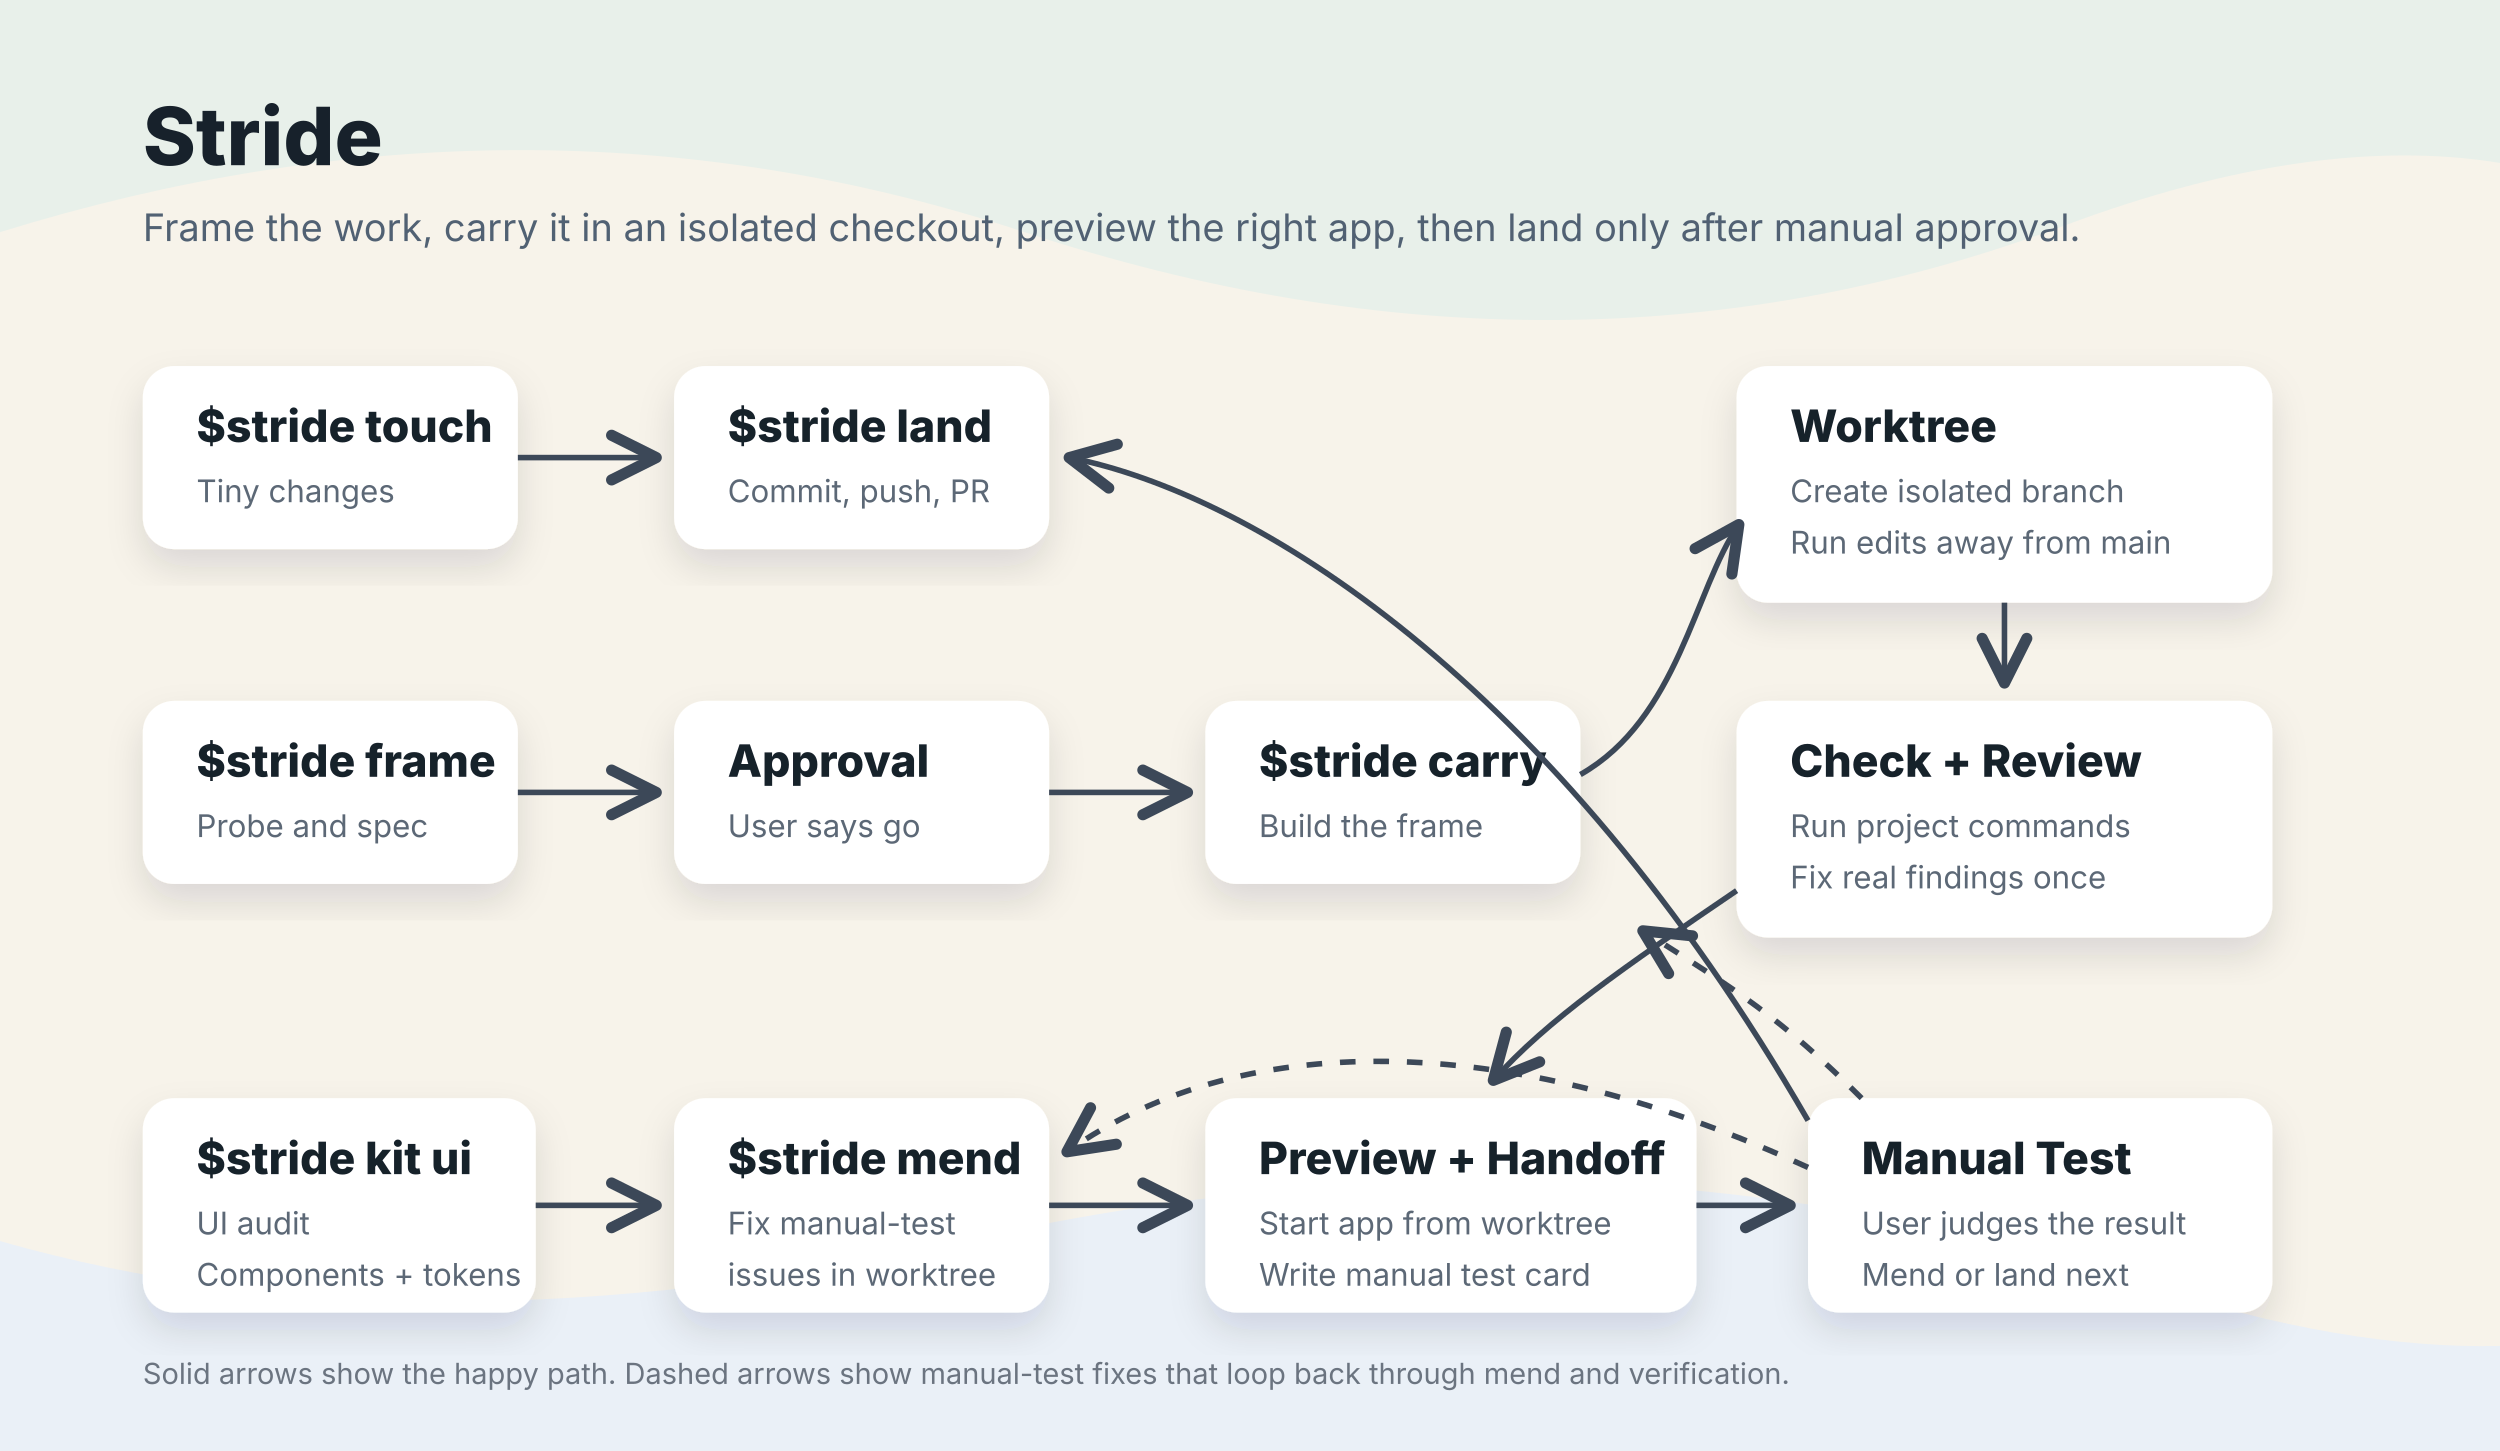
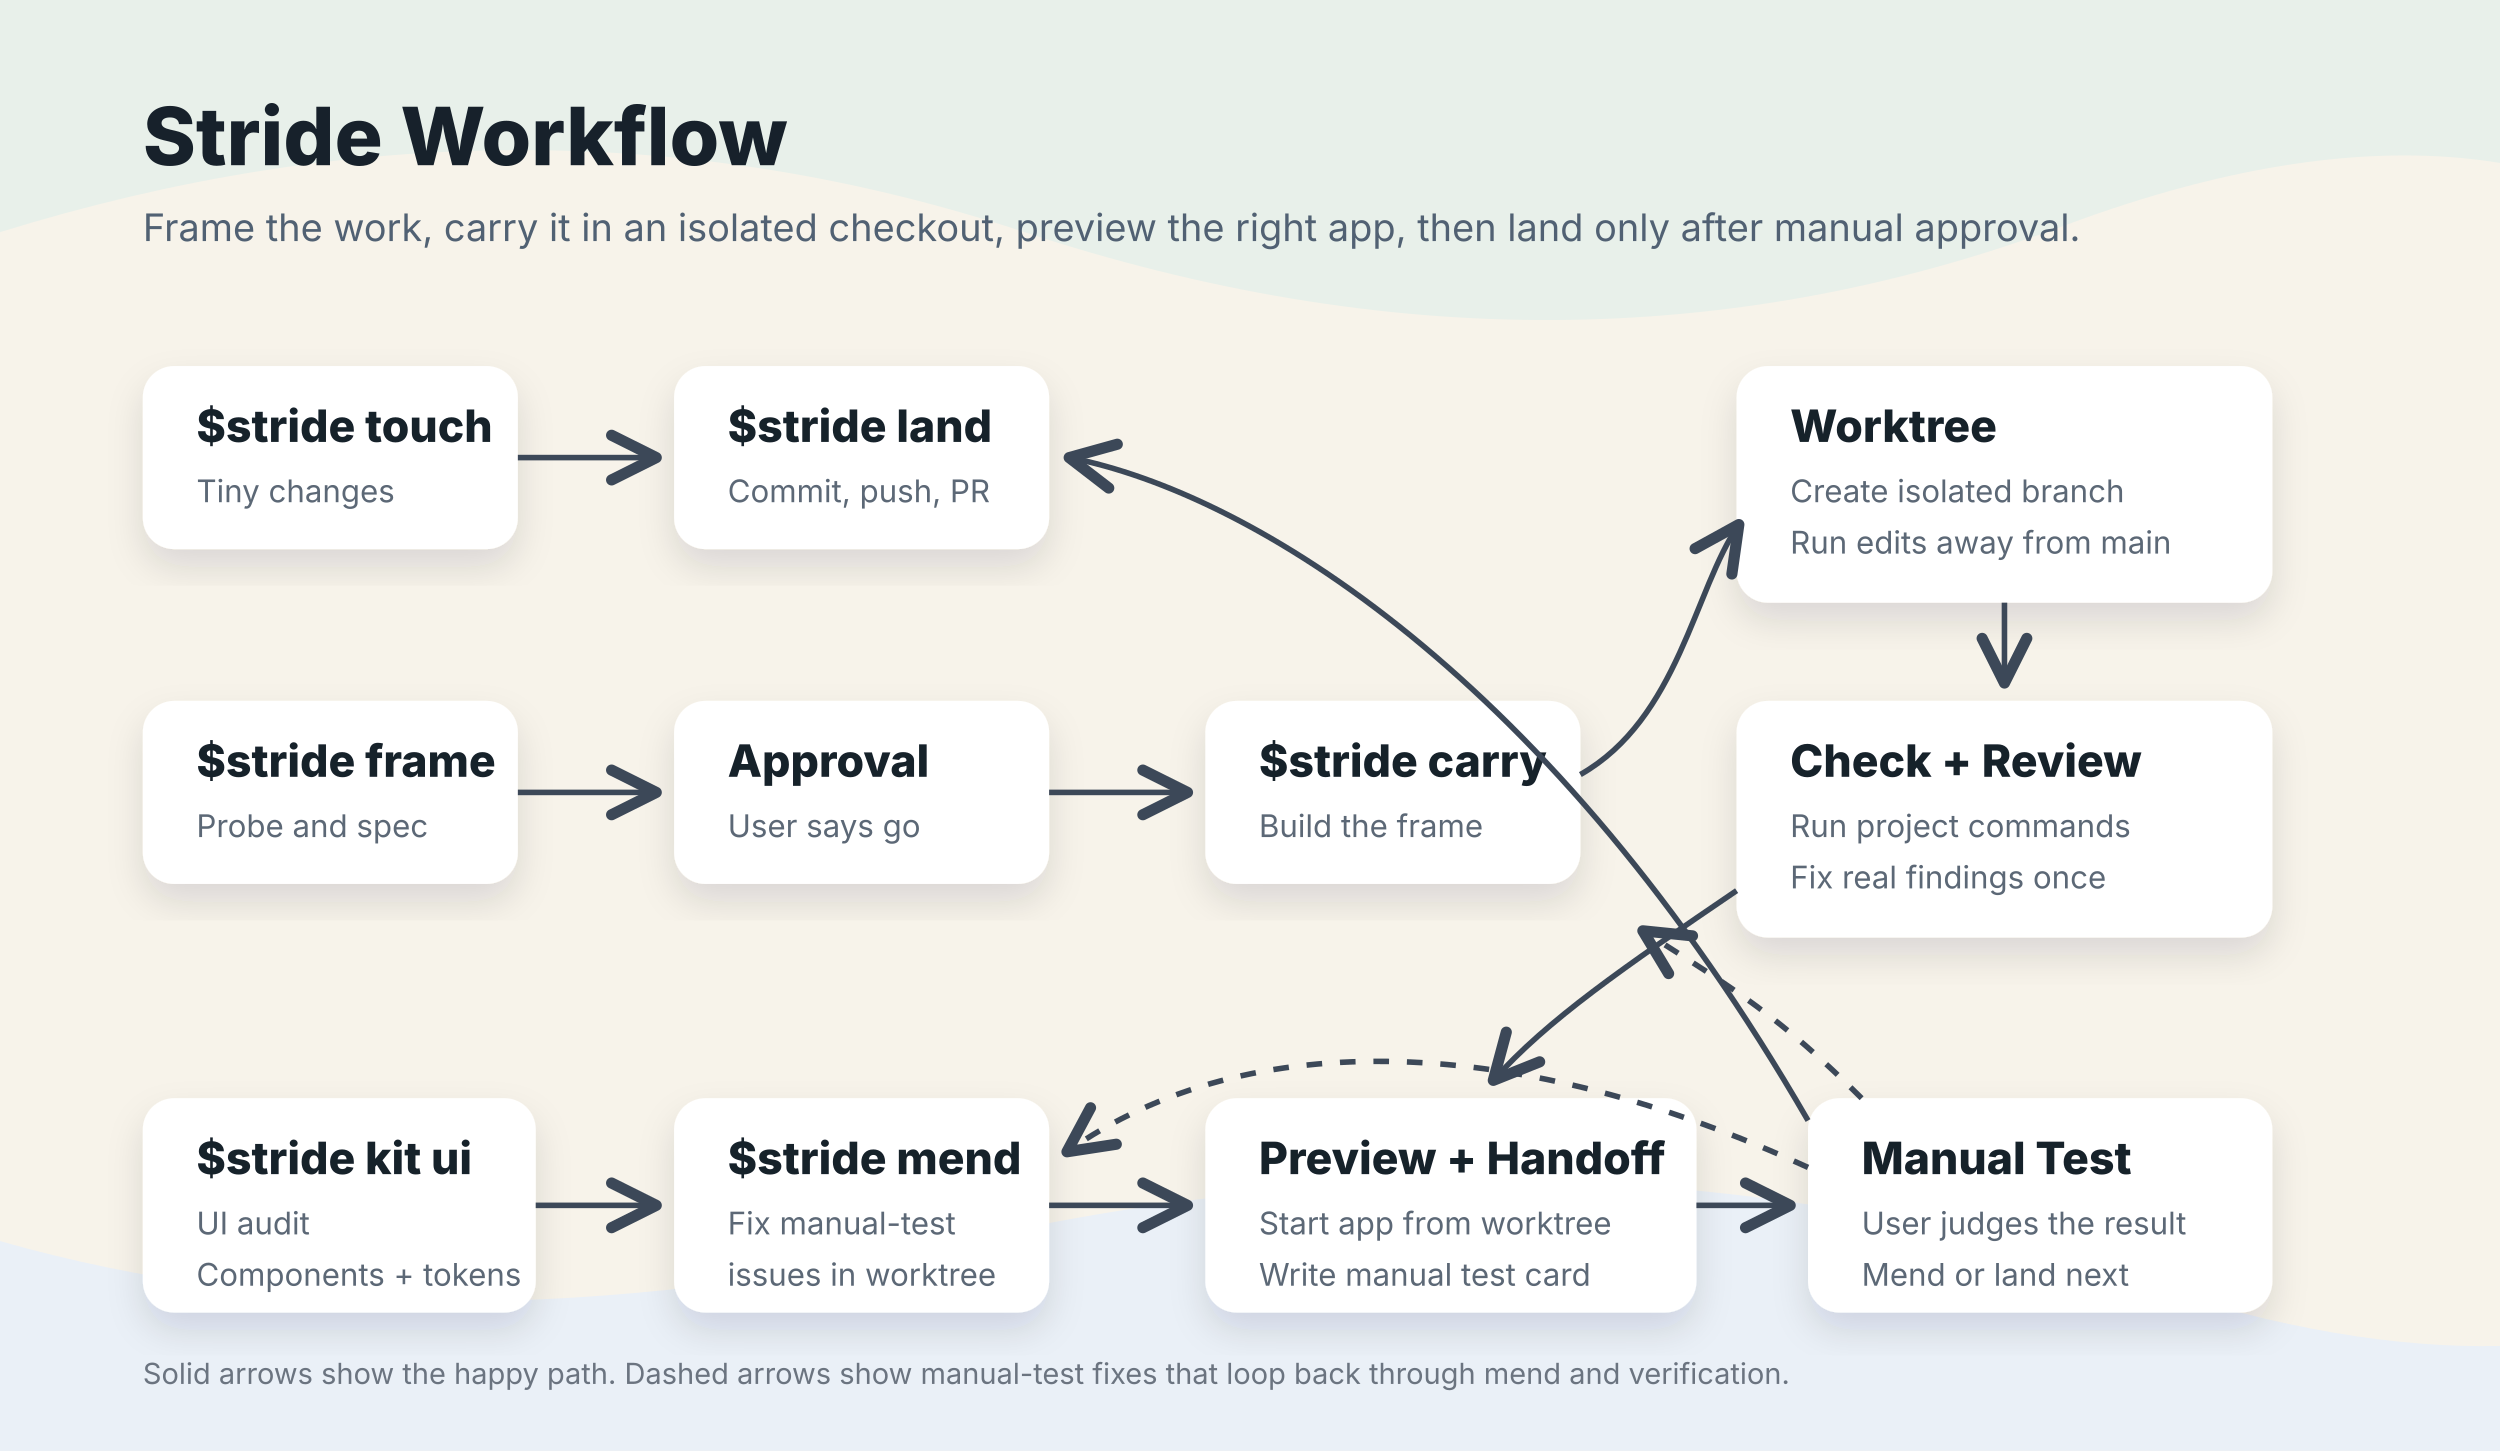
<svg xmlns="http://www.w3.org/2000/svg" width="1120" height="650" viewBox="0 0 1120 650" fill="none" role="img" aria-labelledby="title desc">
  <defs>
    <filter id="shadow" x="-20%" y="-20%" width="140%" height="140%">
      <feDropShadow dx="0" dy="8" stdDeviation="8" flood-color="#14213D" flood-opacity="0.12" />
    </filter>
    <marker id="arrow" markerWidth="12" markerHeight="12" refX="10" refY="6" orient="auto" markerUnits="strokeWidth">
      <path d="M2 2L10 6L2 10" fill="none" stroke="#3C4858" stroke-width="2" stroke-linecap="round" stroke-linejoin="round" />
    </marker>
  </defs>
  <rect width="1120" height="650" rx="28" fill="#F7F3EA" />
  <path d="M0 104C155 56 308 54 459 104C620 157 775 157 925 101C1000 73 1065 64 1120 73V0H0V104Z" fill="#E8F0EA" />
  <path d="M0 556C126 592 270 592 431 556C618 514 795 521 963 576C1020 595 1073 604 1120 603V650H0V556Z" fill="#EAF0F7" />
-   <text x="64" y="74" fill="#17212B" font-family="ui-sans-serif, -apple-system, BlinkMacSystemFont, Segoe UI, sans-serif" font-size="36" font-weight="800">Stride</text>
+   <text x="64" y="74" fill="#17212B" font-family="ui-sans-serif, -apple-system, BlinkMacSystemFont, Segoe UI, sans-serif" font-size="36" font-weight="800">Stride Workflow</text>
  <text x="64" y="108" fill="#516173" font-family="ui-sans-serif, -apple-system, BlinkMacSystemFont, Segoe UI, sans-serif" font-size="17">Frame the work, carry it in an isolated checkout, preview the right app, then land only after manual approval.</text>
  <g filter="url(#shadow)">
    <rect x="64" y="164" width="168" height="82" rx="14" fill="#FFFFFF" />
    <text x="88" y="198" fill="#17212B" font-family="ui-sans-serif, -apple-system, BlinkMacSystemFont, Segoe UI, sans-serif" font-size="20" font-weight="800">$stride touch</text>
    <text x="88" y="225" fill="#5C6876" font-family="ui-sans-serif, -apple-system, BlinkMacSystemFont, Segoe UI, sans-serif" font-size="14">Tiny changes</text>
  </g>
  <g filter="url(#shadow)">
    <rect x="64" y="314" width="168" height="82" rx="14" fill="#FFFFFF" />
    <text x="88" y="348" fill="#17212B" font-family="ui-sans-serif, -apple-system, BlinkMacSystemFont, Segoe UI, sans-serif" font-size="20" font-weight="800">$stride frame</text>
    <text x="88" y="375" fill="#5C6876" font-family="ui-sans-serif, -apple-system, BlinkMacSystemFont, Segoe UI, sans-serif" font-size="14">Probe and spec</text>
  </g>
  <g filter="url(#shadow)">
    <rect x="302" y="314" width="168" height="82" rx="14" fill="#FFFFFF" />
    <text x="326" y="348" fill="#17212B" font-family="ui-sans-serif, -apple-system, BlinkMacSystemFont, Segoe UI, sans-serif" font-size="20" font-weight="800">Approval</text>
    <text x="326" y="375" fill="#5C6876" font-family="ui-sans-serif, -apple-system, BlinkMacSystemFont, Segoe UI, sans-serif" font-size="14">User says go</text>
  </g>
  <g filter="url(#shadow)">
    <rect x="540" y="314" width="168" height="82" rx="14" fill="#FFFFFF" />
    <text x="564" y="348" fill="#17212B" font-family="ui-sans-serif, -apple-system, BlinkMacSystemFont, Segoe UI, sans-serif" font-size="20" font-weight="800">$stride carry</text>
    <text x="564" y="375" fill="#5C6876" font-family="ui-sans-serif, -apple-system, BlinkMacSystemFont, Segoe UI, sans-serif" font-size="14">Build the frame</text>
  </g>
  <g filter="url(#shadow)">
    <rect x="778" y="164" width="240" height="106" rx="14" fill="#FFFFFF" />
    <text x="802" y="198" fill="#17212B" font-family="ui-sans-serif, -apple-system, BlinkMacSystemFont, Segoe UI, sans-serif" font-size="20" font-weight="800">Worktree</text>
    <text x="802" y="225" fill="#5C6876" font-family="ui-sans-serif, -apple-system, BlinkMacSystemFont, Segoe UI, sans-serif" font-size="14">Create isolated branch</text>
    <text x="802" y="248" fill="#5C6876" font-family="ui-sans-serif, -apple-system, BlinkMacSystemFont, Segoe UI, sans-serif" font-size="14">Run edits away from main</text>
  </g>
  <g filter="url(#shadow)">
    <rect x="778" y="314" width="240" height="106" rx="14" fill="#FFFFFF" />
    <text x="802" y="348" fill="#17212B" font-family="ui-sans-serif, -apple-system, BlinkMacSystemFont, Segoe UI, sans-serif" font-size="20" font-weight="800">Check + Review</text>
    <text x="802" y="375" fill="#5C6876" font-family="ui-sans-serif, -apple-system, BlinkMacSystemFont, Segoe UI, sans-serif" font-size="14">Run project commands</text>
    <text x="802" y="398" fill="#5C6876" font-family="ui-sans-serif, -apple-system, BlinkMacSystemFont, Segoe UI, sans-serif" font-size="14">Fix real findings once</text>
  </g>
  <g filter="url(#shadow)">
    <rect x="540" y="492" width="220" height="96" rx="14" fill="#FFFFFF" />
    <text x="564" y="526" fill="#17212B" font-family="ui-sans-serif, -apple-system, BlinkMacSystemFont, Segoe UI, sans-serif" font-size="20" font-weight="800">Preview + Handoff</text>
    <text x="564" y="553" fill="#5C6876" font-family="ui-sans-serif, -apple-system, BlinkMacSystemFont, Segoe UI, sans-serif" font-size="14">Start app from worktree</text>
    <text x="564" y="576" fill="#5C6876" font-family="ui-sans-serif, -apple-system, BlinkMacSystemFont, Segoe UI, sans-serif" font-size="14">Write manual test card</text>
  </g>
  <g filter="url(#shadow)">
    <rect x="810" y="492" width="208" height="96" rx="14" fill="#FFFFFF" />
    <text x="834" y="526" fill="#17212B" font-family="ui-sans-serif, -apple-system, BlinkMacSystemFont, Segoe UI, sans-serif" font-size="20" font-weight="800">Manual Test</text>
    <text x="834" y="553" fill="#5C6876" font-family="ui-sans-serif, -apple-system, BlinkMacSystemFont, Segoe UI, sans-serif" font-size="14">User judges the result</text>
    <text x="834" y="576" fill="#5C6876" font-family="ui-sans-serif, -apple-system, BlinkMacSystemFont, Segoe UI, sans-serif" font-size="14">Mend or land next</text>
  </g>
  <g filter="url(#shadow)">
    <rect x="64" y="492" width="176" height="96" rx="14" fill="#FFFFFF" />
    <text x="88" y="526" fill="#17212B" font-family="ui-sans-serif, -apple-system, BlinkMacSystemFont, Segoe UI, sans-serif" font-size="20" font-weight="800">$stride kit ui</text>
    <text x="88" y="553" fill="#5C6876" font-family="ui-sans-serif, -apple-system, BlinkMacSystemFont, Segoe UI, sans-serif" font-size="14">UI audit</text>
    <text x="88" y="576" fill="#5C6876" font-family="ui-sans-serif, -apple-system, BlinkMacSystemFont, Segoe UI, sans-serif" font-size="14">Components + tokens</text>
  </g>
  <g filter="url(#shadow)">
    <rect x="302" y="492" width="168" height="96" rx="14" fill="#FFFFFF" />
    <text x="326" y="526" fill="#17212B" font-family="ui-sans-serif, -apple-system, BlinkMacSystemFont, Segoe UI, sans-serif" font-size="20" font-weight="800">$stride mend</text>
    <text x="326" y="553" fill="#5C6876" font-family="ui-sans-serif, -apple-system, BlinkMacSystemFont, Segoe UI, sans-serif" font-size="14">Fix manual-test</text>
    <text x="326" y="576" fill="#5C6876" font-family="ui-sans-serif, -apple-system, BlinkMacSystemFont, Segoe UI, sans-serif" font-size="14">issues in worktree</text>
  </g>
  <g filter="url(#shadow)">
    <rect x="302" y="164" width="168" height="82" rx="14" fill="#FFFFFF" />
    <text x="326" y="198" fill="#17212B" font-family="ui-sans-serif, -apple-system, BlinkMacSystemFont, Segoe UI, sans-serif" font-size="20" font-weight="800">$stride land</text>
    <text x="326" y="225" fill="#5C6876" font-family="ui-sans-serif, -apple-system, BlinkMacSystemFont, Segoe UI, sans-serif" font-size="14">Commit, push, PR</text>
  </g>
  <path d="M232 355H294" stroke="#3C4858" stroke-width="2.5" marker-end="url(#arrow)" />
  <path d="M470 355H532" stroke="#3C4858" stroke-width="2.5" marker-end="url(#arrow)" />
  <path d="M708 347C752 322 759 264 779 235" stroke="#3C4858" stroke-width="2.5" marker-end="url(#arrow)" />
  <path d="M898 270V306" stroke="#3C4858" stroke-width="2.5" marker-end="url(#arrow)" />
  <path d="M778 399C728 433 693 457 669 484" stroke="#3C4858" stroke-width="2.5" marker-end="url(#arrow)" />
  <path d="M760 540H802" stroke="#3C4858" stroke-width="2.5" marker-end="url(#arrow)" />
  <path d="M834 492C798 456 777 443 736 417" stroke="#3C4858" stroke-width="2.5" stroke-dasharray="7 8" marker-end="url(#arrow)" />
  <path d="M810 523C682 464 560 458 478 516" stroke="#3C4858" stroke-width="2.5" stroke-dasharray="7 8" marker-end="url(#arrow)" />
  <path d="M810 502C695 303 561 221 479 205" stroke="#3C4858" stroke-width="2.5" marker-end="url(#arrow)" />
  <path d="M240 540H294" stroke="#3C4858" stroke-width="2.5" marker-end="url(#arrow)" />
  <path d="M470 540H532" stroke="#3C4858" stroke-width="2.5" marker-end="url(#arrow)" />
  <path d="M232 205H294" stroke="#3C4858" stroke-width="2.5" marker-end="url(#arrow)" />
  <text x="64" y="620" fill="#6B7480" font-family="ui-sans-serif, -apple-system, BlinkMacSystemFont, Segoe UI, sans-serif" font-size="13">Solid arrows show the happy path. Dashed arrows show manual-test fixes that loop back through mend and verification.</text>
</svg>
